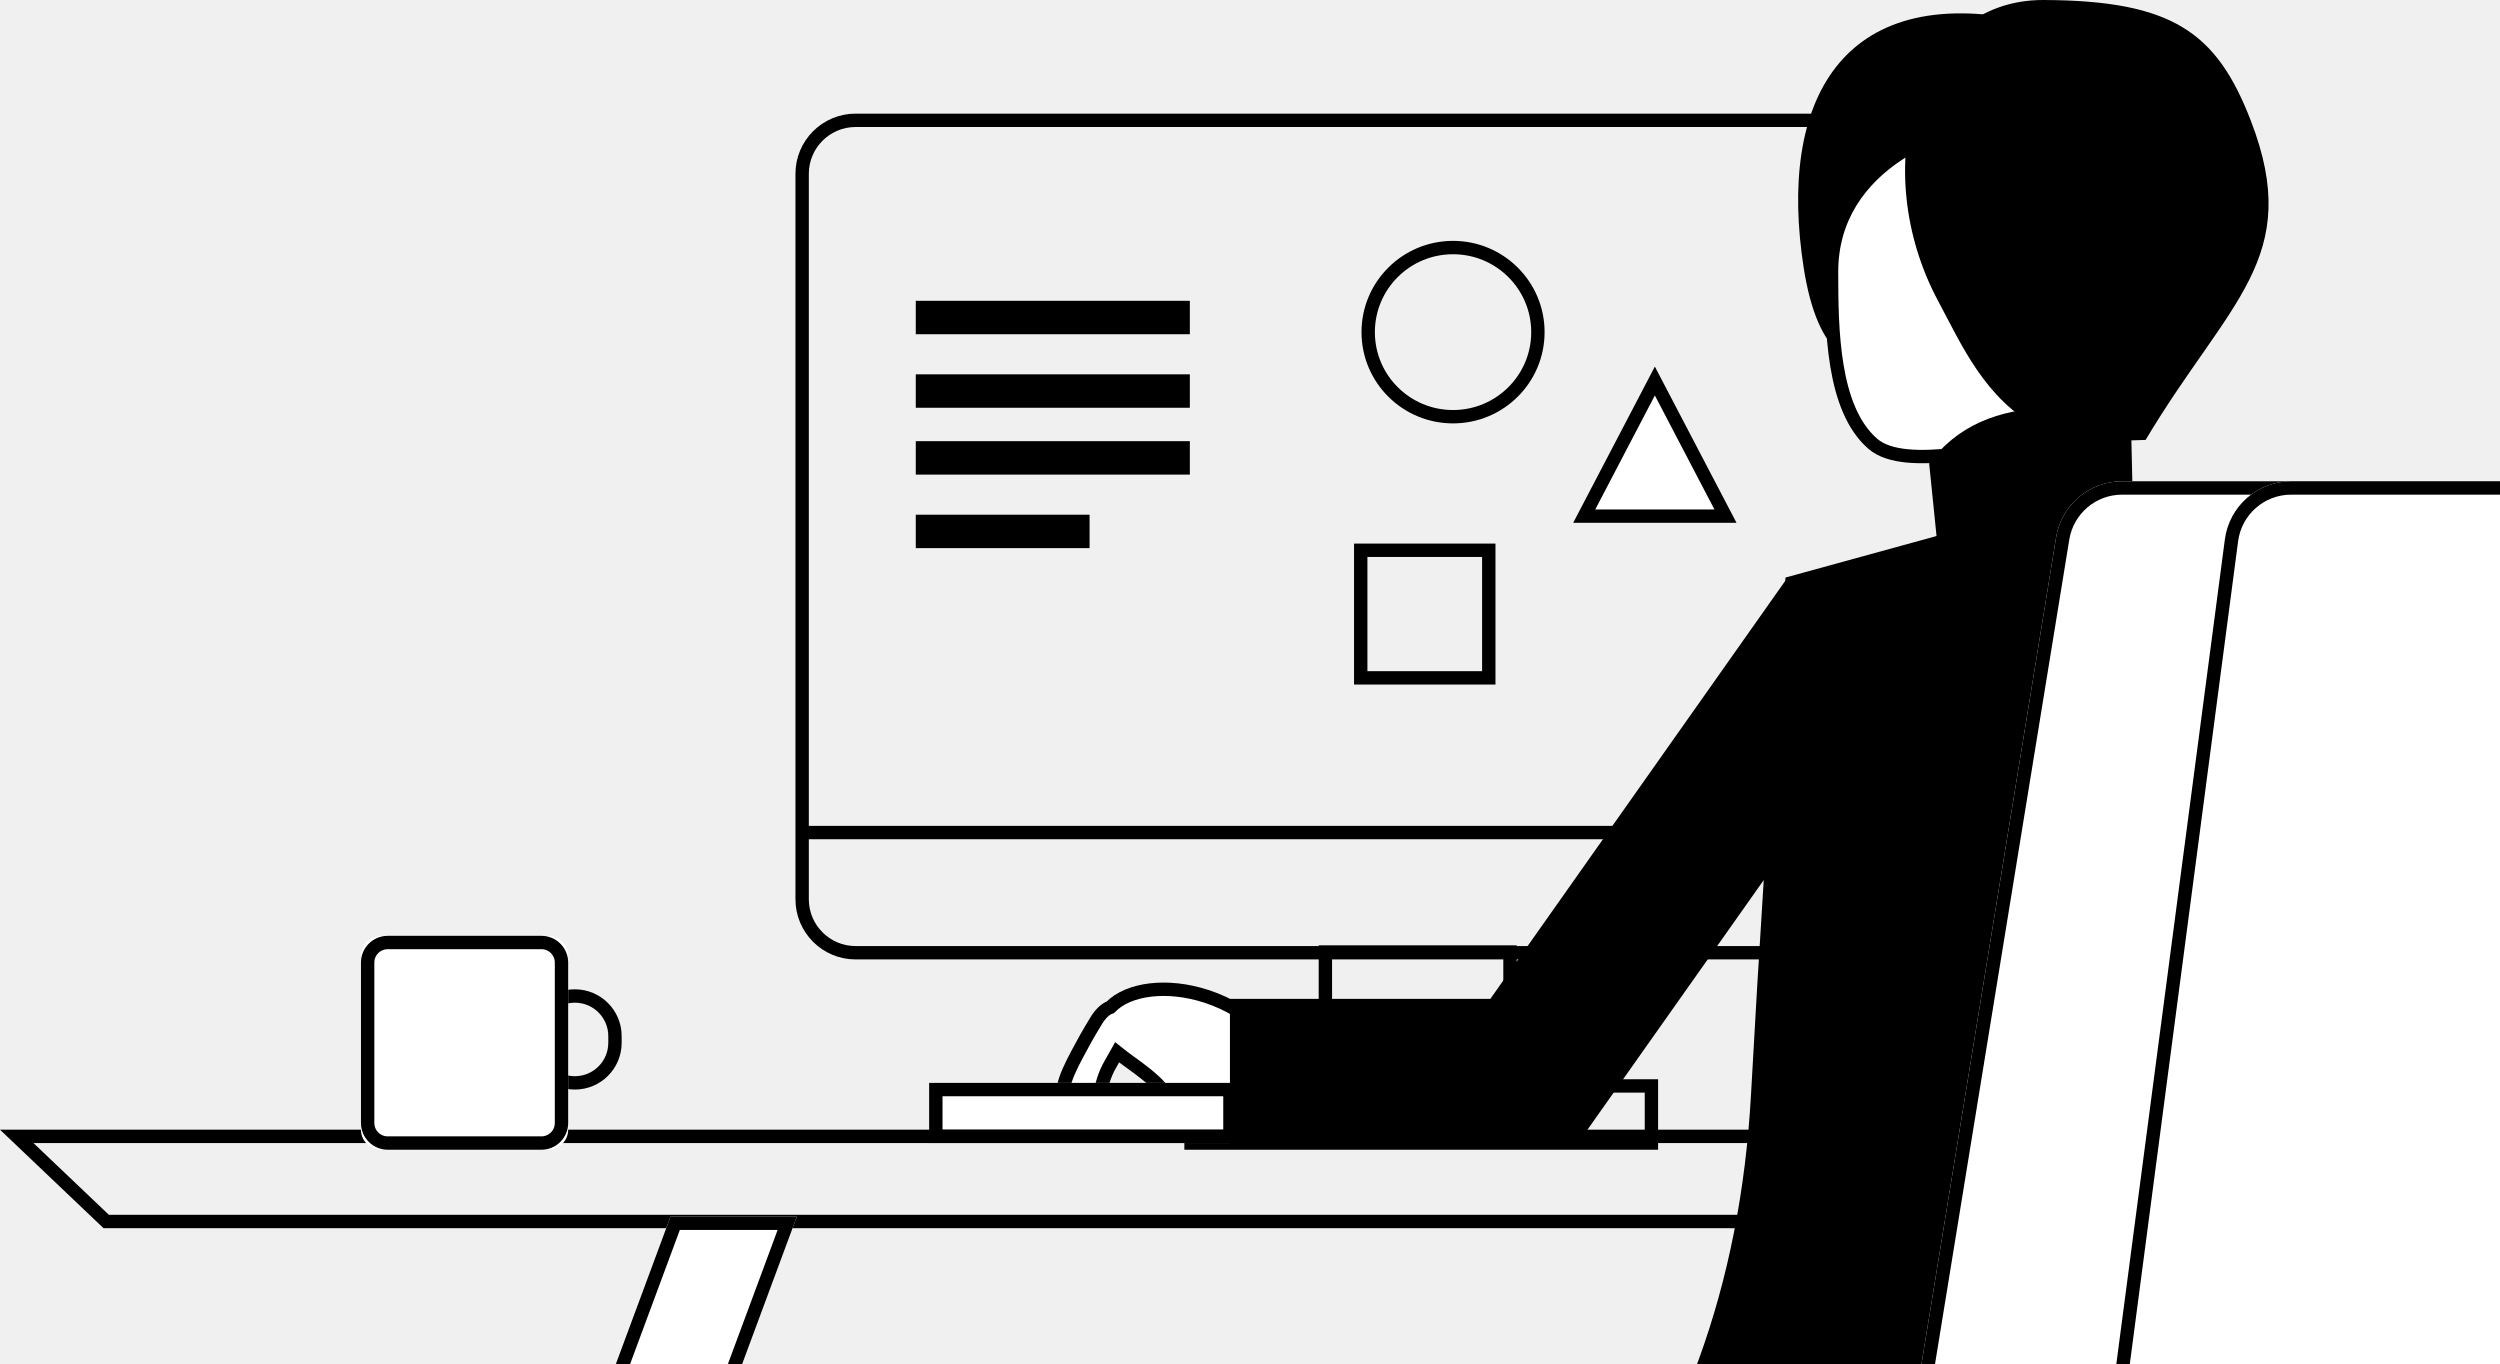
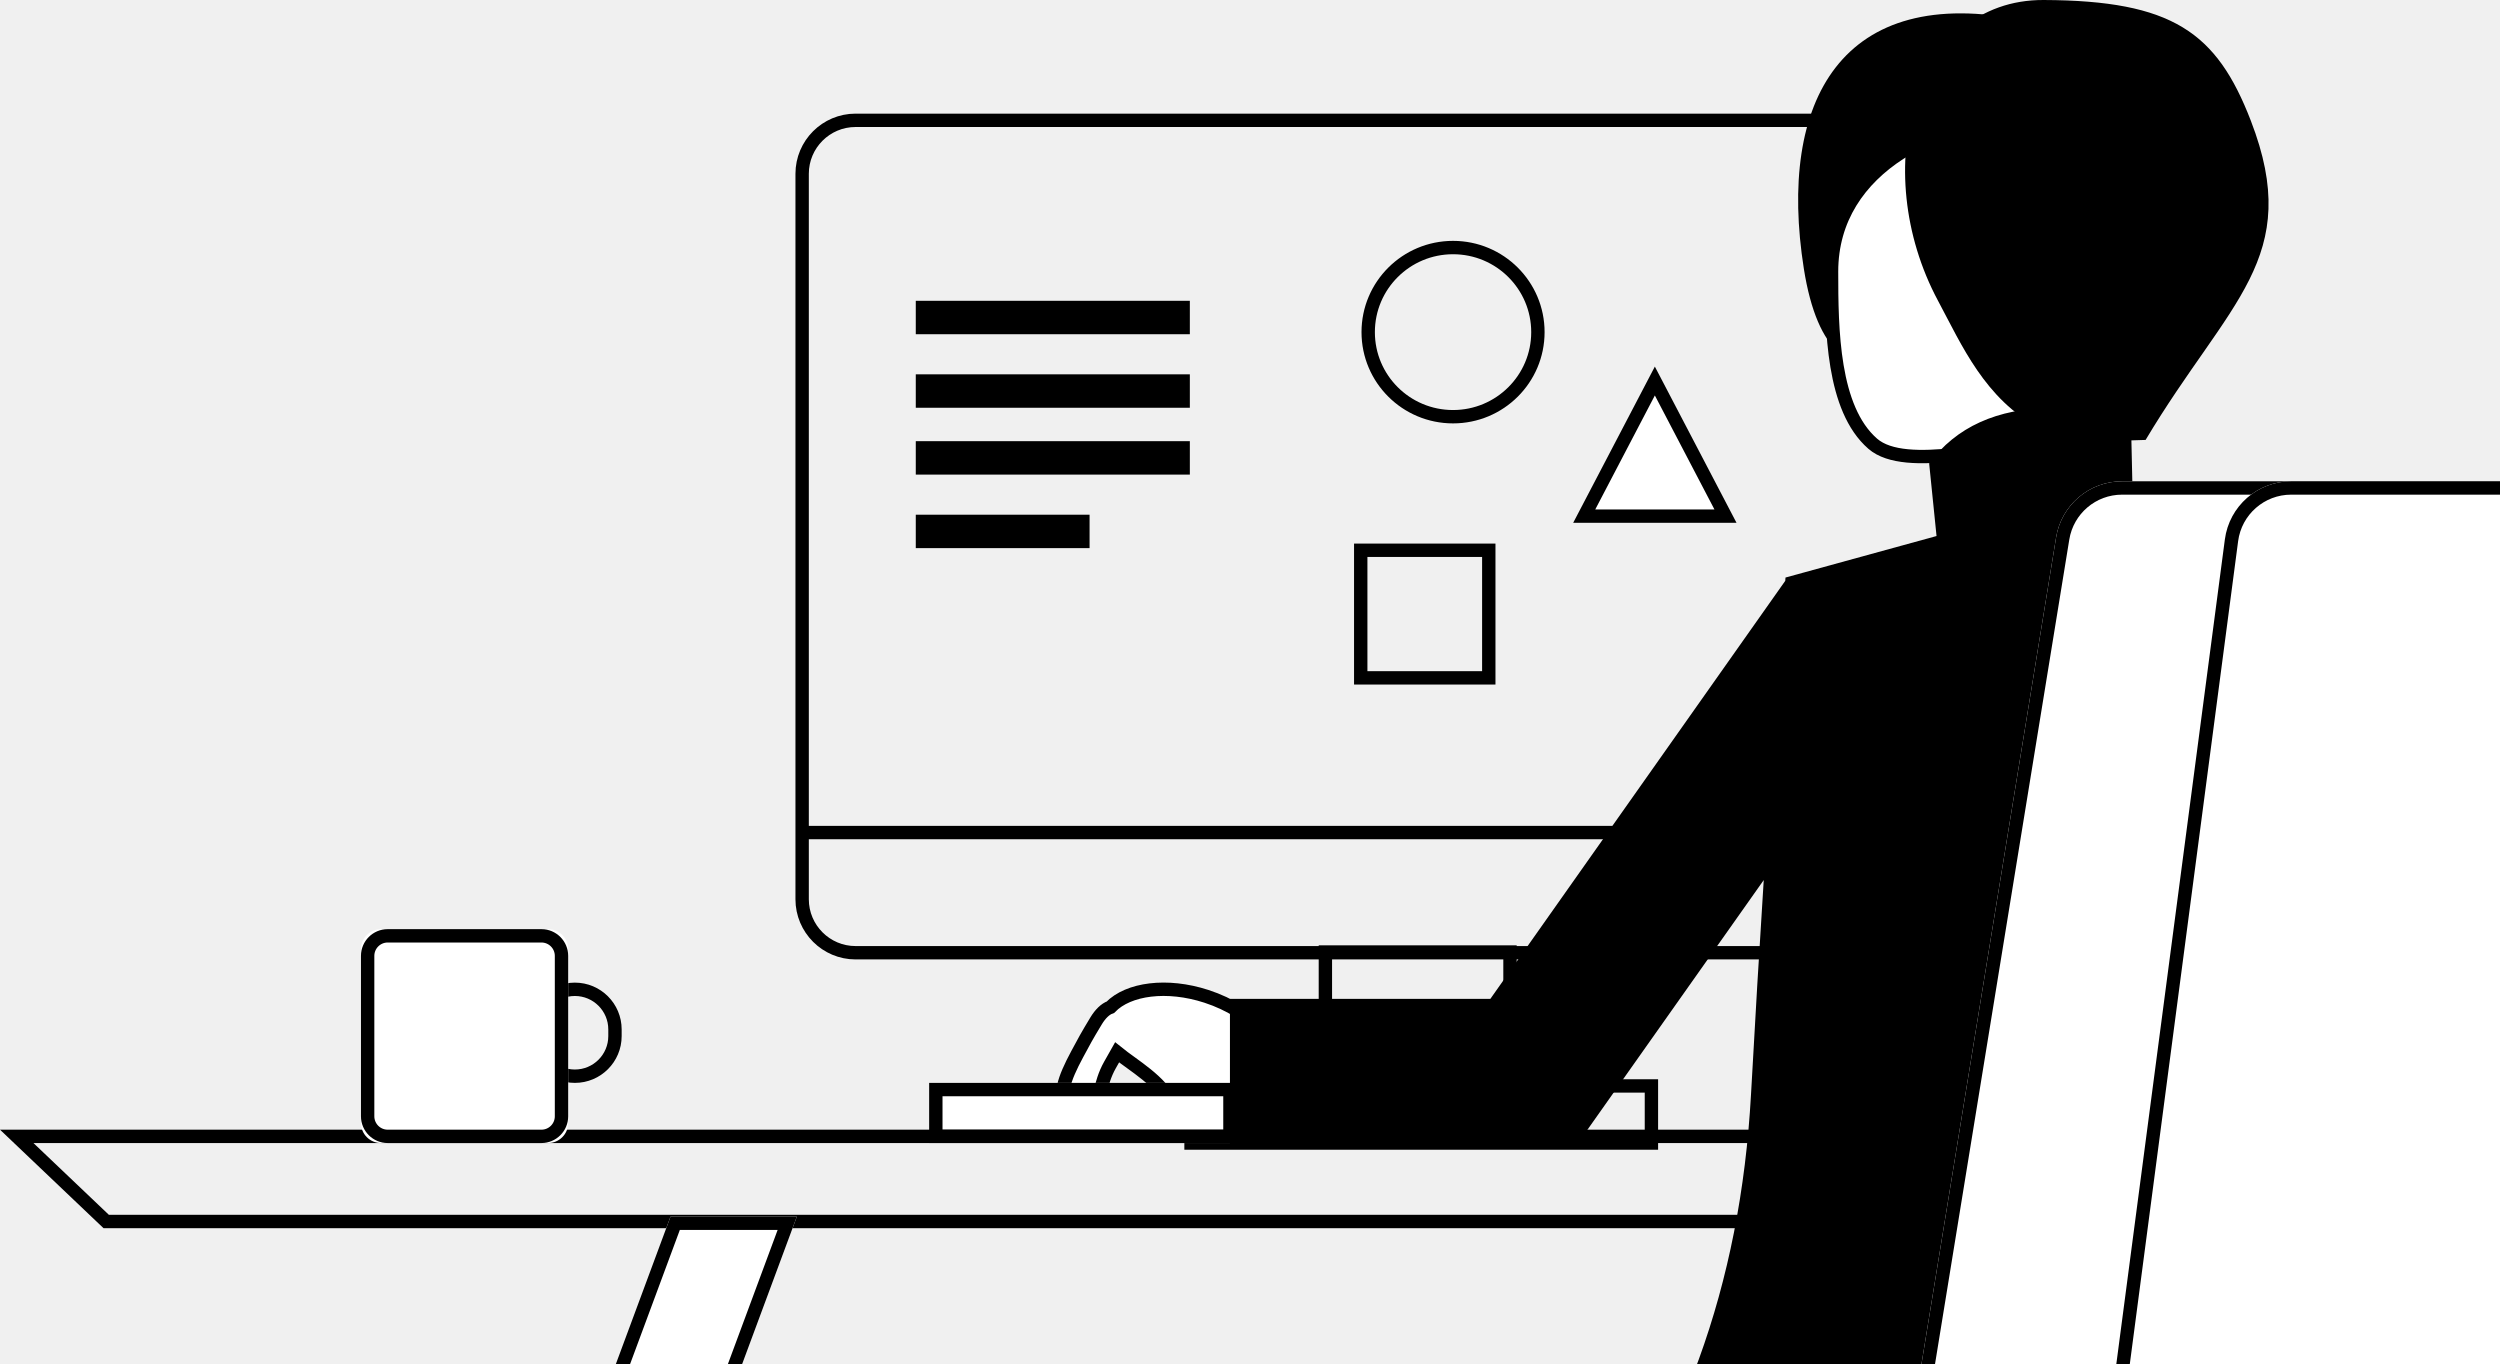
<svg xmlns="http://www.w3.org/2000/svg" xmlns:xlink="http://www.w3.org/1999/xlink" width="374px" height="204px" viewBox="0 0 374 204" version="1.1">
  <defs>
    <rect id="path-1" x="139" y="162" width="46" height="9" />
-     <rect id="path-2" x="54" y="140" width="31" height="32" rx="3" />
+     <rect id="path-2" x="54" y="139" width="31" height="32" rx="3" />
    <path d="M317.461,72 L402.857,72 L402.857,72 C408.38,72 412.857,76.477 412.857,82 C412.857,82.538 412.813,83.076 412.727,83.607 L382.173,271.226 L382.173,271.226 C381.385,276.065 377.205,279.619 372.303,279.619 L286.908,279.619 L286.908,279.619 C281.385,279.619 276.908,275.142 276.908,269.619 C276.908,269.081 276.951,268.543 277.038,268.012 L307.592,80.393 L307.592,80.393 C308.379,75.554 312.559,72 317.461,72 Z" id="path-3" />
    <path d="M342.755,72 L428.241,72 L428.241,72 C433.764,72 438.241,76.477 438.241,82 C438.241,82.436 438.212,82.872 438.156,83.305 L413.327,271.927 L413.327,271.927 C412.672,276.903 408.431,280.622 403.413,280.622 L317.926,280.622 L317.926,280.622 C312.404,280.622 307.926,276.145 307.926,270.622 C307.926,270.186 307.955,269.75 308.012,269.317 L332.84,80.695 L332.84,80.695 C333.495,75.719 337.736,72 342.755,72 Z" id="path-4" />
    <polygon id="path-5" points="100.311 182 119.208 182 60.897 339.245 42 339.245" />
  </defs>
  <g id="page" stroke="none" stroke-width="1" fill="none" fill-rule="evenodd">
    <g id="FullHD-1080p" transform="translate(-1546, -876)">
      <g id="bg/illustration" transform="translate(1546, 876)">
        <g id="Group-7" transform="translate(119, 17)" stroke="#000000" stroke-width="2">
          <rect id="Rectangle-10-Copy" x="1" y="1" width="181" height="124.531" rx="8" />
          <path d="M2.116,107.551 L179.221,107.551" id="Line-2" stroke-linecap="square" />
          <path d="M106.896,125.422 L79.277,125.422 L79.277,145.456 L59.179,145.456 L59.179,154 L128.052,154 L128.052,145.456 L106.896,145.456 L106.896,125.422 Z" id="Combined-Shape" />
          <ellipse id="Oval-4" cx="98.376" cy="32.687" rx="12.694" ry="12.653" />
          <rect id="Rectangle-17" x="84.566" y="65.32" width="19.156" height="19.088" />
        </g>
        <path d="M167.119,157.43 C169.683,159.505 173.557,161.619 175.271,165.069 C178.157,170.878 189.5,165.728 190.937,161.304 C192.374,156.88 187.691,151.394 180.476,149.05 C174.572,147.131 168.803,147.912 166.114,150.683 C165.351,150.951 164.6,151.687 163.966,152.739 C162.506,155.159 162.23,155.694 161.142,157.721 C159.163,161.406 158.195,164.167 159.833,165.542 C160.58,166.169 162.717,166.745 163.582,165.905 C164.615,164.902 164.431,162.186 166.047,159.325 C166.445,158.62 166.802,157.993 167.119,157.43 Z" id="Combined-Shape" stroke="#000000" stroke-width="2" fill="#FFFFFF" />
        <g id="Rectangle">
          <use fill="#FFFFFF" fill-rule="evenodd" xlink:href="#path-1" />
          <rect stroke="#000000" stroke-width="2" x="140" y="163" width="44" height="7" />
        </g>
        <path d="M2.502,170 L15.889,182.738 L455.156,182.738 L455.156,170 L2.502,170 Z" id="Rectangle-10" stroke="#000000" stroke-width="2" />
-         <rect id="Rectangle-12" stroke="#000000" stroke-width="2" x="80" y="149" width="12" height="13" rx="6" />
+         <rect id="Rectangle-12" stroke="#000000" stroke-width="2" x="80" y="148" width="12" height="13" rx="6" />
        <g id="Rectangle-12">
          <use fill="#FFFFFF" fill-rule="evenodd" xlink:href="#path-2" />
-           <rect stroke="#000000" stroke-width="2" x="55" y="141" width="29" height="30" rx="3" />
+           <rect stroke="#000000" stroke-width="2" x="55" y="140" width="29" height="30" rx="3" />
        </g>
        <path d="M302.792,3.052 C275.57,-2.575 265.874,15.031 269.859,40.228 C273.844,65.425 291.597,57.511 302.792,3.052 Z" id="Path-2" fill="#000000" />
        <path d="M306.311,66.38 C321.7,66.38 327.482,48.57 327.903,33.178 C327.91,32.912 334.656,39.935 334.656,39.666 C334.656,23.839 321.966,17 306.311,17 C290.657,17 274,24.8 274,40.627 C274,49.309 274.128,61.124 280.16,66.38 C285.124,70.705 299.244,66.38 306.311,66.38 Z" id="Oval-3" stroke="#000000" stroke-width="2" fill="#FFFFFF" />
        <path d="M289.705,80.191 L267.112,86.4 C267.099,86.564 267.086,86.728 267.073,86.893 L222.957,149.43 L184,149.43 L184,171.537 L236.829,171.537 L236.829,169.46 L237.024,169.654 L263.856,131.657 C263.198,141.939 262.563,152.634 261.95,163.742 C260.378,192.244 251.534,216.579 235.418,236.745 L349.671,241.92 L349.671,72.58 L319.083,75.894 L318.843,65.241 C319.11,62.317 315.144,60.905 306.944,61.005 C298.745,61.105 292.631,63.881 288.602,69.335 L289.705,80.191 Z" id="Combined-Shape" fill="#000000" />
        <g id="Rectangle-19">
          <use fill="#FFFFFF" fill-rule="evenodd" xlink:href="#path-3" />
          <path stroke="#000000" stroke-width="2" d="M317.461,73 C313.049,73 309.288,76.199 308.579,80.553 L278.025,268.172 C277.947,268.651 277.908,269.134 277.908,269.619 C277.908,274.59 281.937,278.619 286.908,278.619 L372.303,278.619 C376.715,278.619 380.477,275.42 381.186,271.066 L411.74,83.447 C411.818,82.968 411.857,82.485 411.857,82 C411.857,77.029 407.827,73 402.857,73 L317.461,73 Z" />
        </g>
        <g id="Rectangle-19">
          <use fill="#FFFFFF" fill-rule="evenodd" xlink:href="#path-4" />
          <path stroke="#000000" stroke-width="2" d="M342.755,73 C338.238,73 334.421,76.348 333.832,80.825 L309.003,269.448 C308.952,269.837 308.926,270.23 308.926,270.622 C308.926,275.593 312.956,279.622 317.926,279.622 L403.413,279.622 C407.929,279.622 411.746,276.275 412.336,271.797 L437.164,83.175 C437.215,82.785 437.241,82.393 437.241,82 C437.241,77.029 433.212,73 428.241,73 L342.755,73 Z" />
        </g>
        <g id="Rectangle-21">
          <use fill="#FFFFFF" fill-rule="evenodd" xlink:href="#path-5" />
          <path stroke="#000000" stroke-width="2" d="M101.007,183 L43.437,338.245 L60.201,338.245 L117.771,183 L101.007,183 Z" />
        </g>
        <path d="M320.982,65.813 C333.403,45.006 344.671,38.643 336.723,18.055 C331.619,4.832 325.015,0.082 305.744,0 C286.209,-0.083 279.405,25.351 289.935,45.006 C293.478,51.618 296.932,59.72 305.14,64.049 C308.552,65.849 314.742,66.077 320.982,65.813 Z" id="Path-2" fill="#000000" />
        <polygon id="Triangle-3" stroke="#000000" stroke-width="2" fill="#FFFFFF" points="247.566 57 258.132 77.213 237 77.213" />
        <rect id="Rectangle-15" fill="#000000" x="137" y="45" width="41" height="5" />
        <rect id="Rectangle-15-Copy" fill="#000000" x="137" y="56" width="41" height="5" />
        <rect id="Rectangle-15-Copy-2" fill="#000000" x="137" y="66" width="41" height="5" />
        <rect id="Rectangle-15-Copy-3" fill="#000000" x="137" y="77" width="26" height="5" />
      </g>
    </g>
  </g>
</svg>
